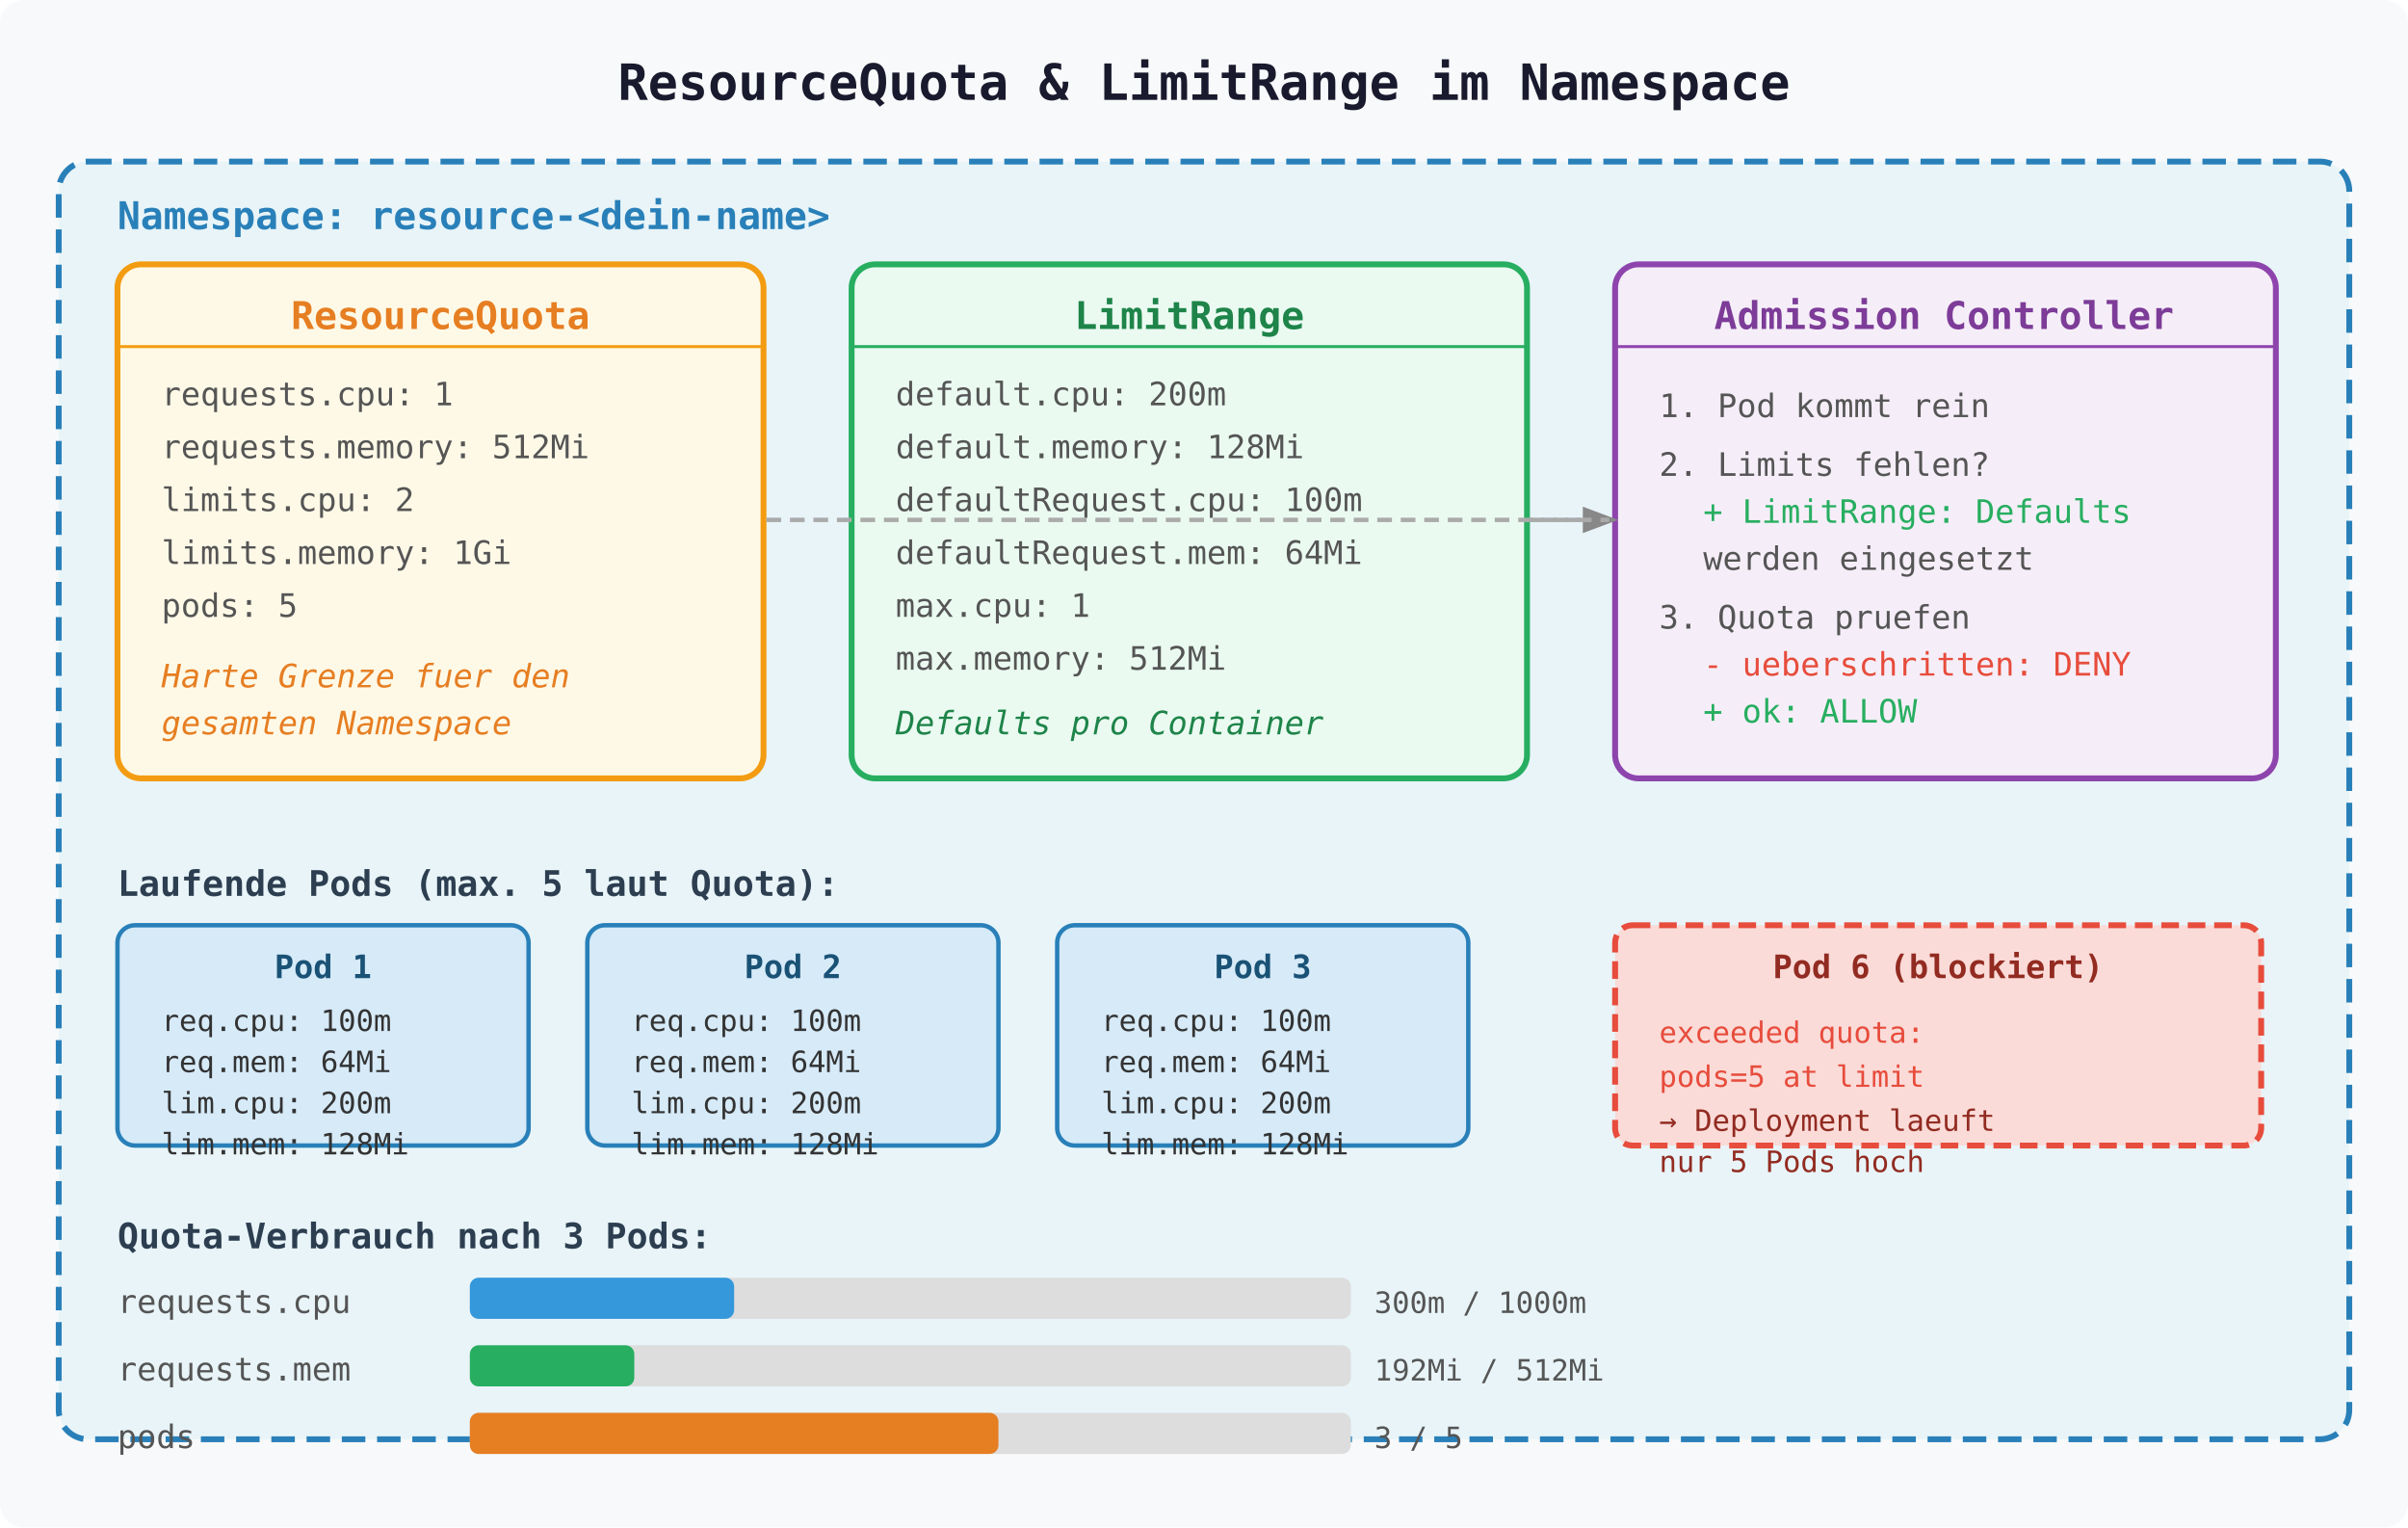
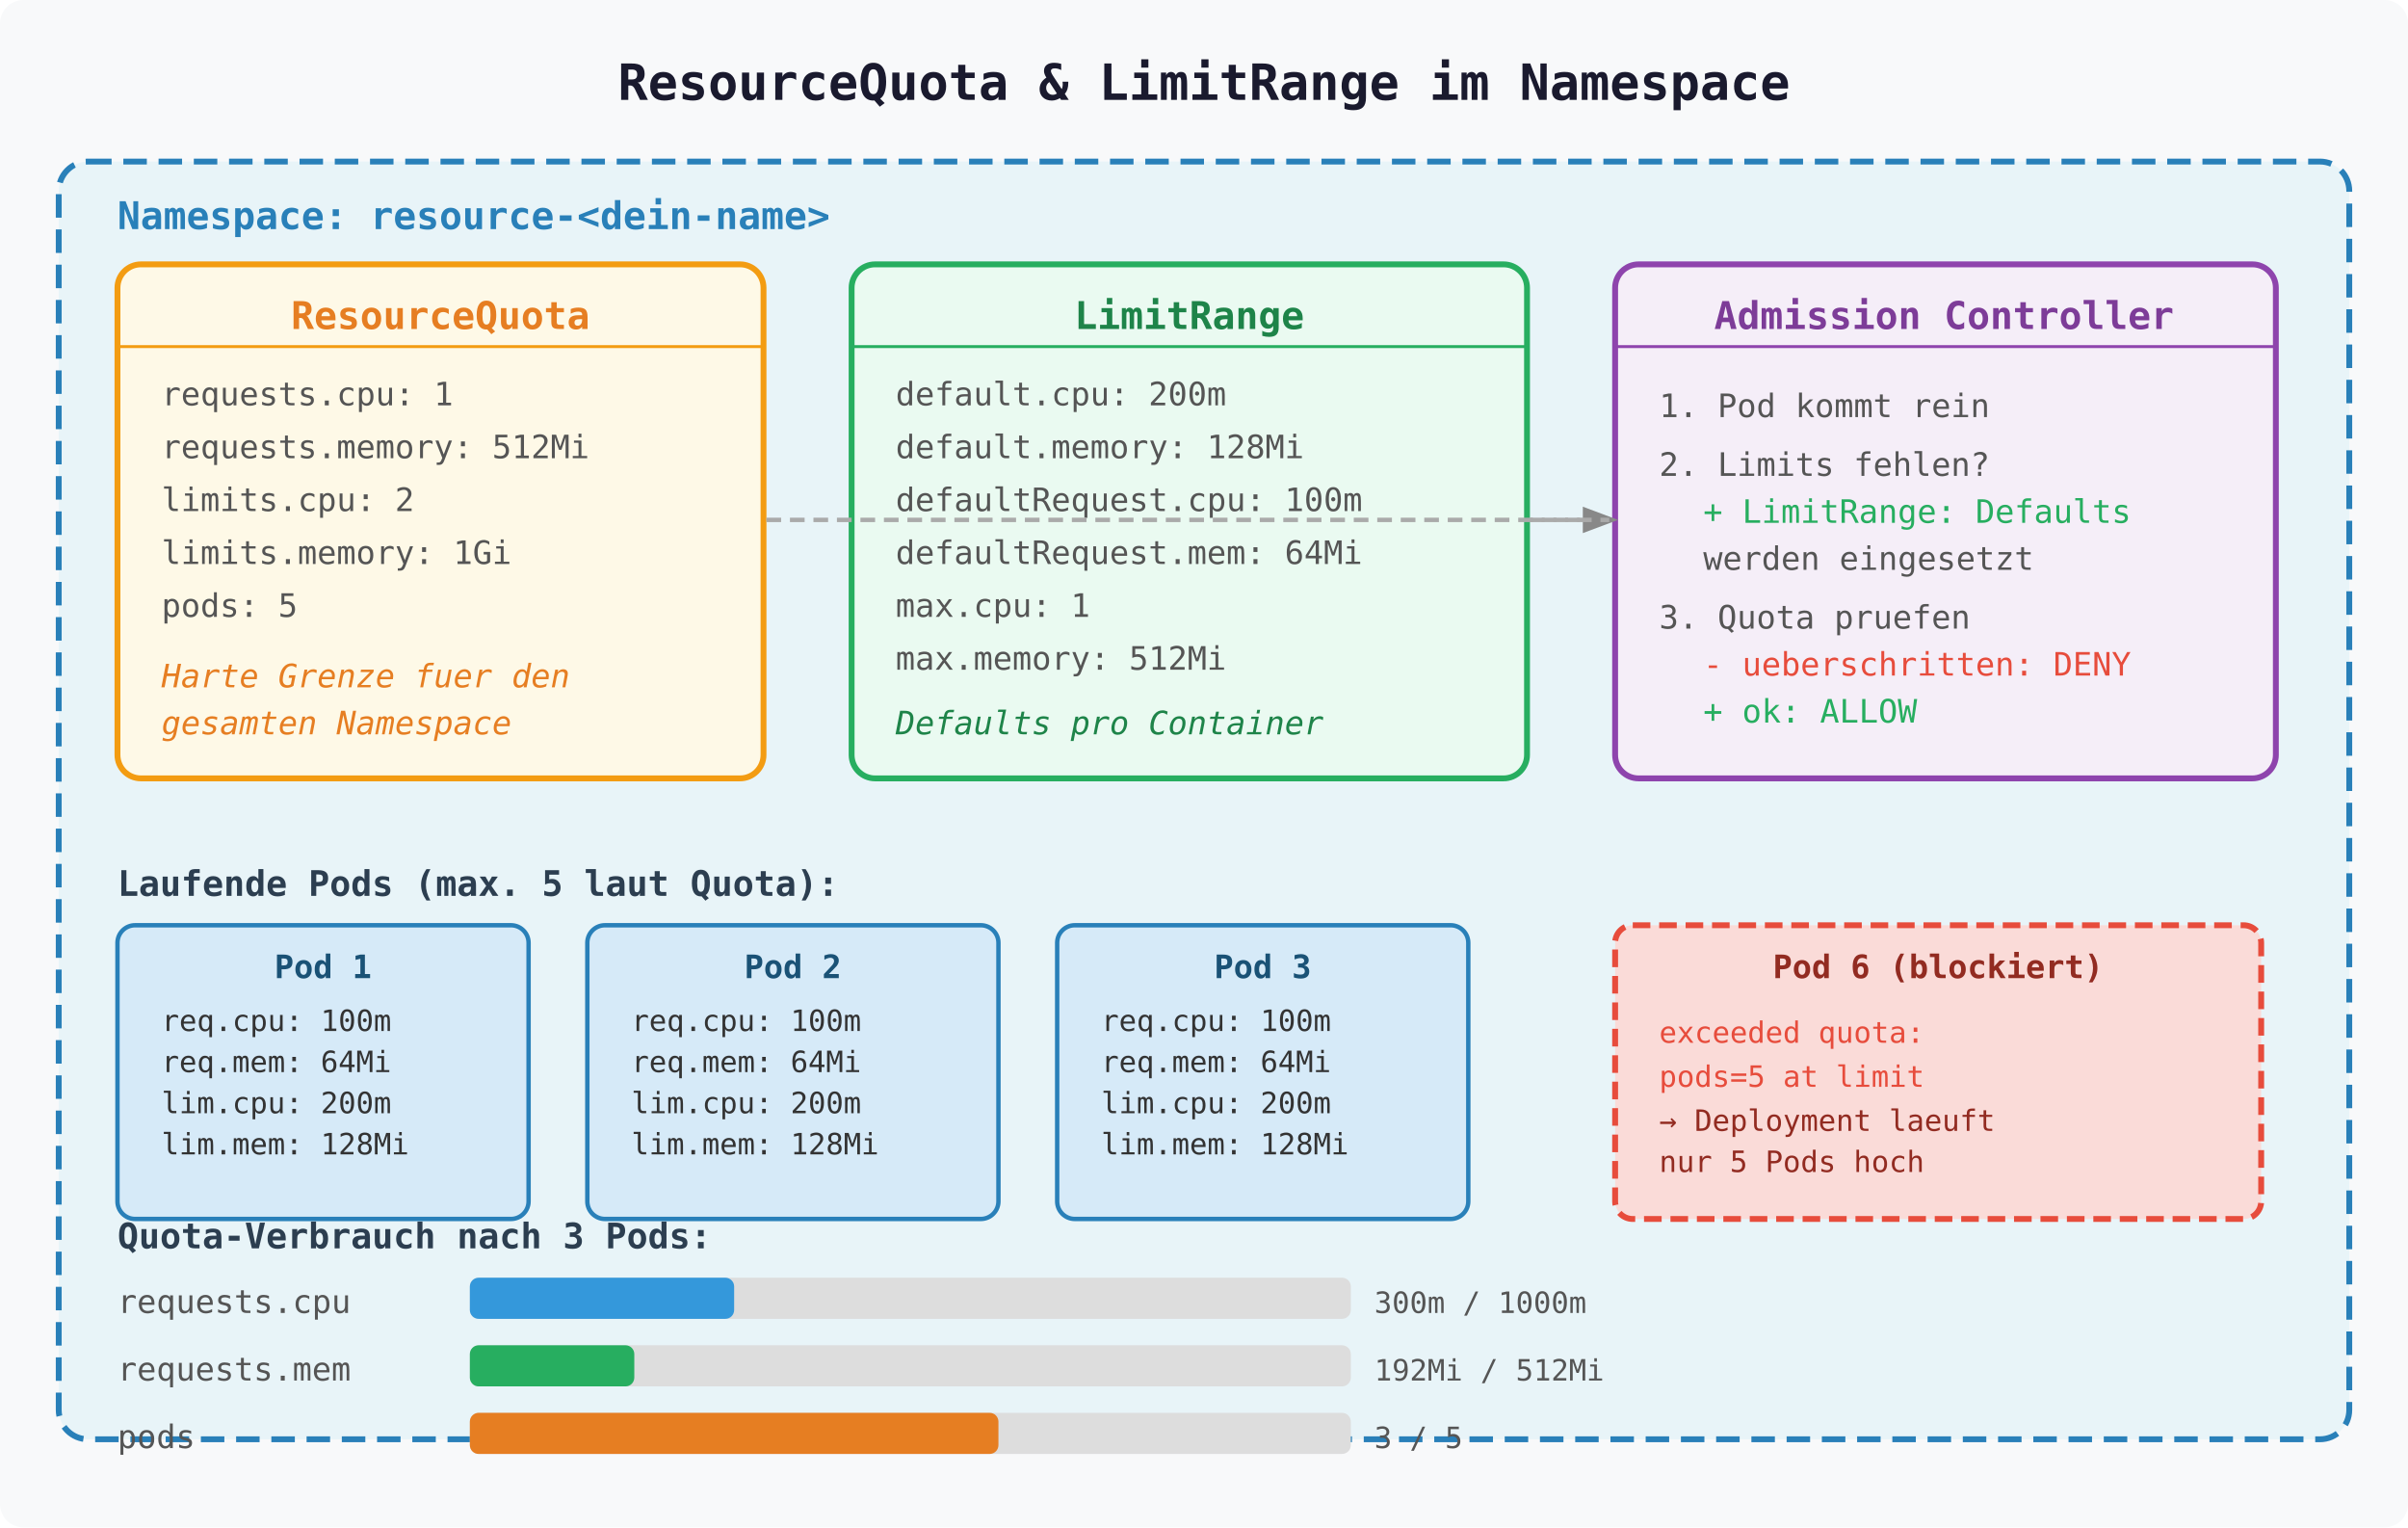
<svg xmlns="http://www.w3.org/2000/svg" viewBox="0 0 820 520" font-family="monospace, sans-serif">
  <rect width="820" height="520" fill="#f8f9fa" rx="8" />
  <text x="410" y="34" text-anchor="middle" font-size="17" font-weight="bold" fill="#1a1a2e">ResourceQuota &amp; LimitRange im Namespace</text>
  <rect x="20" y="55" width="780" height="435" rx="10" fill="#e8f4f8" stroke="#2980b9" stroke-width="2" stroke-dasharray="8,4" />
  <text x="40" y="78" font-size="13" font-weight="bold" fill="#2980b9">Namespace: resource-&lt;dein-name&gt;</text>
  <rect x="40" y="90" width="220" height="175" rx="8" fill="#fef9e7" stroke="#f39c12" stroke-width="2" />
  <text x="150" y="112" text-anchor="middle" font-size="13" font-weight="bold" fill="#e67e22">ResourceQuota</text>
  <line x1="40" y1="118" x2="260" y2="118" stroke="#f39c12" stroke-width="1" />
  <text x="55" y="138" font-size="11" fill="#555">requests.cpu:    1</text>
  <text x="55" y="156" font-size="11" fill="#555">requests.memory: 512Mi</text>
  <text x="55" y="174" font-size="11" fill="#555">limits.cpu:      2</text>
  <text x="55" y="192" font-size="11" fill="#555">limits.memory:   1Gi</text>
  <text x="55" y="210" font-size="11" fill="#555">pods:            5</text>
  <text x="55" y="234" font-size="11" font-style="italic" fill="#e67e22">Harte Grenze fuer den</text>
  <text x="55" y="250" font-size="11" font-style="italic" fill="#e67e22">gesamten Namespace</text>
  <rect x="290" y="90" width="230" height="175" rx="8" fill="#eafaf1" stroke="#27ae60" stroke-width="2" />
  <text x="405" y="112" text-anchor="middle" font-size="13" font-weight="bold" fill="#1e8449">LimitRange</text>
  <line x1="290" y1="118" x2="520" y2="118" stroke="#27ae60" stroke-width="1" />
  <text x="305" y="138" font-size="11" fill="#555">default.cpu:        200m</text>
  <text x="305" y="156" font-size="11" fill="#555">default.memory:     128Mi</text>
  <text x="305" y="174" font-size="11" fill="#555">defaultRequest.cpu: 100m</text>
  <text x="305" y="192" font-size="11" fill="#555">defaultRequest.mem: 64Mi</text>
  <text x="305" y="210" font-size="11" fill="#555">max.cpu:            1</text>
  <text x="305" y="228" font-size="11" fill="#555">max.memory:         512Mi</text>
  <text x="305" y="250" font-size="11" font-style="italic" fill="#1e8449">Defaults pro Container</text>
  <rect x="550" y="90" width="225" height="175" rx="8" fill="#f5eef8" stroke="#8e44ad" stroke-width="2" />
  <text x="662" y="112" text-anchor="middle" font-size="13" font-weight="bold" fill="#7d3c98">Admission Controller</text>
  <line x1="550" y1="118" x2="775" y2="118" stroke="#8e44ad" stroke-width="1" />
  <text x="565" y="142" font-size="11" fill="#555">1. Pod kommt rein</text>
  <text x="565" y="162" font-size="11" fill="#555">2. Limits fehlen?</text>
  <text x="580" y="178" font-size="11" fill="#27ae60">   + LimitRange: Defaults</text>
  <text x="580" y="194" font-size="11" fill="#555">      werden eingesetzt</text>
  <text x="565" y="214" font-size="11" fill="#555">3. Quota pruefen</text>
  <text x="580" y="230" font-size="11" fill="#e74c3c">   - ueberschritten: DENY</text>
  <text x="580" y="246" font-size="11" fill="#27ae60">   + ok: ALLOW</text>
  <line x1="261" y1="177" x2="548" y2="177" stroke="#aaa" stroke-width="1.5" stroke-dasharray="5,3" marker-end="url(#arr)" />
  <line x1="521" y1="177" x2="548" y2="177" stroke="#aaa" stroke-width="1.5" stroke-dasharray="5,3" />
  <defs>
    <marker id="arr" markerWidth="8" markerHeight="8" refX="6" refY="3" orient="auto">
      <path d="M0,0 L0,6 L8,3 z" fill="#888" />
    </marker>
    <marker id="arr2" markerWidth="8" markerHeight="8" refX="6" refY="3" orient="auto">
      <path d="M0,0 L0,6 L8,3 z" fill="#27ae60" />
    </marker>
    <marker id="arr3" markerWidth="8" markerHeight="8" refX="6" refY="3" orient="auto">
      <path d="M0,0 L0,6 L8,3 z" fill="#e74c3c" />
    </marker>
  </defs>
  <text x="40" y="305" font-size="12" font-weight="bold" fill="#2c3e50">Laufende Pods (max. 5 laut Quota):</text>
-   <rect x="40" y="315" width="140" height="75" rx="6" fill="#d6eaf8" stroke="#2980b9" stroke-width="1.5" />
+   <rect x="40" y="315" width="140" height="100" rx="6" fill="#d6eaf8" stroke="#2980b9" stroke-width="1.5" />
  <text x="110" y="333" text-anchor="middle" font-size="11" font-weight="bold" fill="#1a5276">Pod 1</text>
  <text x="55" y="351" font-size="10" fill="#333">req.cpu:  100m</text>
  <text x="55" y="365" font-size="10" fill="#333">req.mem:  64Mi</text>
  <text x="55" y="379" font-size="10" fill="#333">lim.cpu:  200m</text>
  <text x="55" y="393" font-size="10" fill="#333">lim.mem:  128Mi</text>
-   <rect x="200" y="315" width="140" height="75" rx="6" fill="#d6eaf8" stroke="#2980b9" stroke-width="1.5" />
+   <rect x="200" y="315" width="140" height="100" rx="6" fill="#d6eaf8" stroke="#2980b9" stroke-width="1.5" />
  <text x="270" y="333" text-anchor="middle" font-size="11" font-weight="bold" fill="#1a5276">Pod 2</text>
  <text x="215" y="351" font-size="10" fill="#333">req.cpu:  100m</text>
  <text x="215" y="365" font-size="10" fill="#333">req.mem:  64Mi</text>
  <text x="215" y="379" font-size="10" fill="#333">lim.cpu:  200m</text>
  <text x="215" y="393" font-size="10" fill="#333">lim.mem:  128Mi</text>
-   <rect x="360" y="315" width="140" height="75" rx="6" fill="#d6eaf8" stroke="#2980b9" stroke-width="1.5" />
+   <rect x="360" y="315" width="140" height="100" rx="6" fill="#d6eaf8" stroke="#2980b9" stroke-width="1.5" />
  <text x="430" y="333" text-anchor="middle" font-size="11" font-weight="bold" fill="#1a5276">Pod 3</text>
  <text x="375" y="351" font-size="10" fill="#333">req.cpu:  100m</text>
  <text x="375" y="365" font-size="10" fill="#333">req.mem:  64Mi</text>
  <text x="375" y="379" font-size="10" fill="#333">lim.cpu:  200m</text>
  <text x="375" y="393" font-size="10" fill="#333">lim.mem:  128Mi</text>
-   <rect x="550" y="315" width="220" height="75" rx="6" fill="#fadbd8" stroke="#e74c3c" stroke-width="2" stroke-dasharray="6,3" />
+   <rect x="550" y="315" width="220" height="100" rx="6" fill="#fadbd8" stroke="#e74c3c" stroke-width="2" stroke-dasharray="6,3" />
  <text x="660" y="333" text-anchor="middle" font-size="11" font-weight="bold" fill="#922b21">Pod 6 (blockiert)</text>
  <text x="565" y="355" font-size="10" fill="#e74c3c">exceeded quota:</text>
  <text x="565" y="370" font-size="10" fill="#e74c3c">pods=5 at limit</text>
  <text x="565" y="385" font-size="10" fill="#922b21">→ Deployment laeuft</text>
  <text x="565" y="399" font-size="10" fill="#922b21">  nur 5 Pods hoch</text>
  <text x="40" y="425" font-size="12" font-weight="bold" fill="#2c3e50">Quota-Verbrauch nach 3 Pods:</text>
  <text x="40" y="447" font-size="11" fill="#555">requests.cpu</text>
  <rect x="160" y="435" width="300" height="14" rx="3" fill="#ddd" />
  <rect x="160" y="435" width="90" height="14" rx="3" fill="#3498db" />
  <text x="468" y="447" font-size="10" fill="#555">300m / 1000m</text>
  <text x="40" y="470" font-size="11" fill="#555">requests.mem</text>
  <rect x="160" y="458" width="300" height="14" rx="3" fill="#ddd" />
  <rect x="160" y="458" width="56" height="14" rx="3" fill="#27ae60" />
  <text x="468" y="470" font-size="10" fill="#555">192Mi / 512Mi</text>
  <text x="40" y="493" font-size="11" fill="#555">pods</text>
  <rect x="160" y="481" width="300" height="14" rx="3" fill="#ddd" />
  <rect x="160" y="481" width="180" height="14" rx="3" fill="#e67e22" />
  <text x="468" y="493" font-size="10" fill="#555">3 / 5</text>
</svg>
